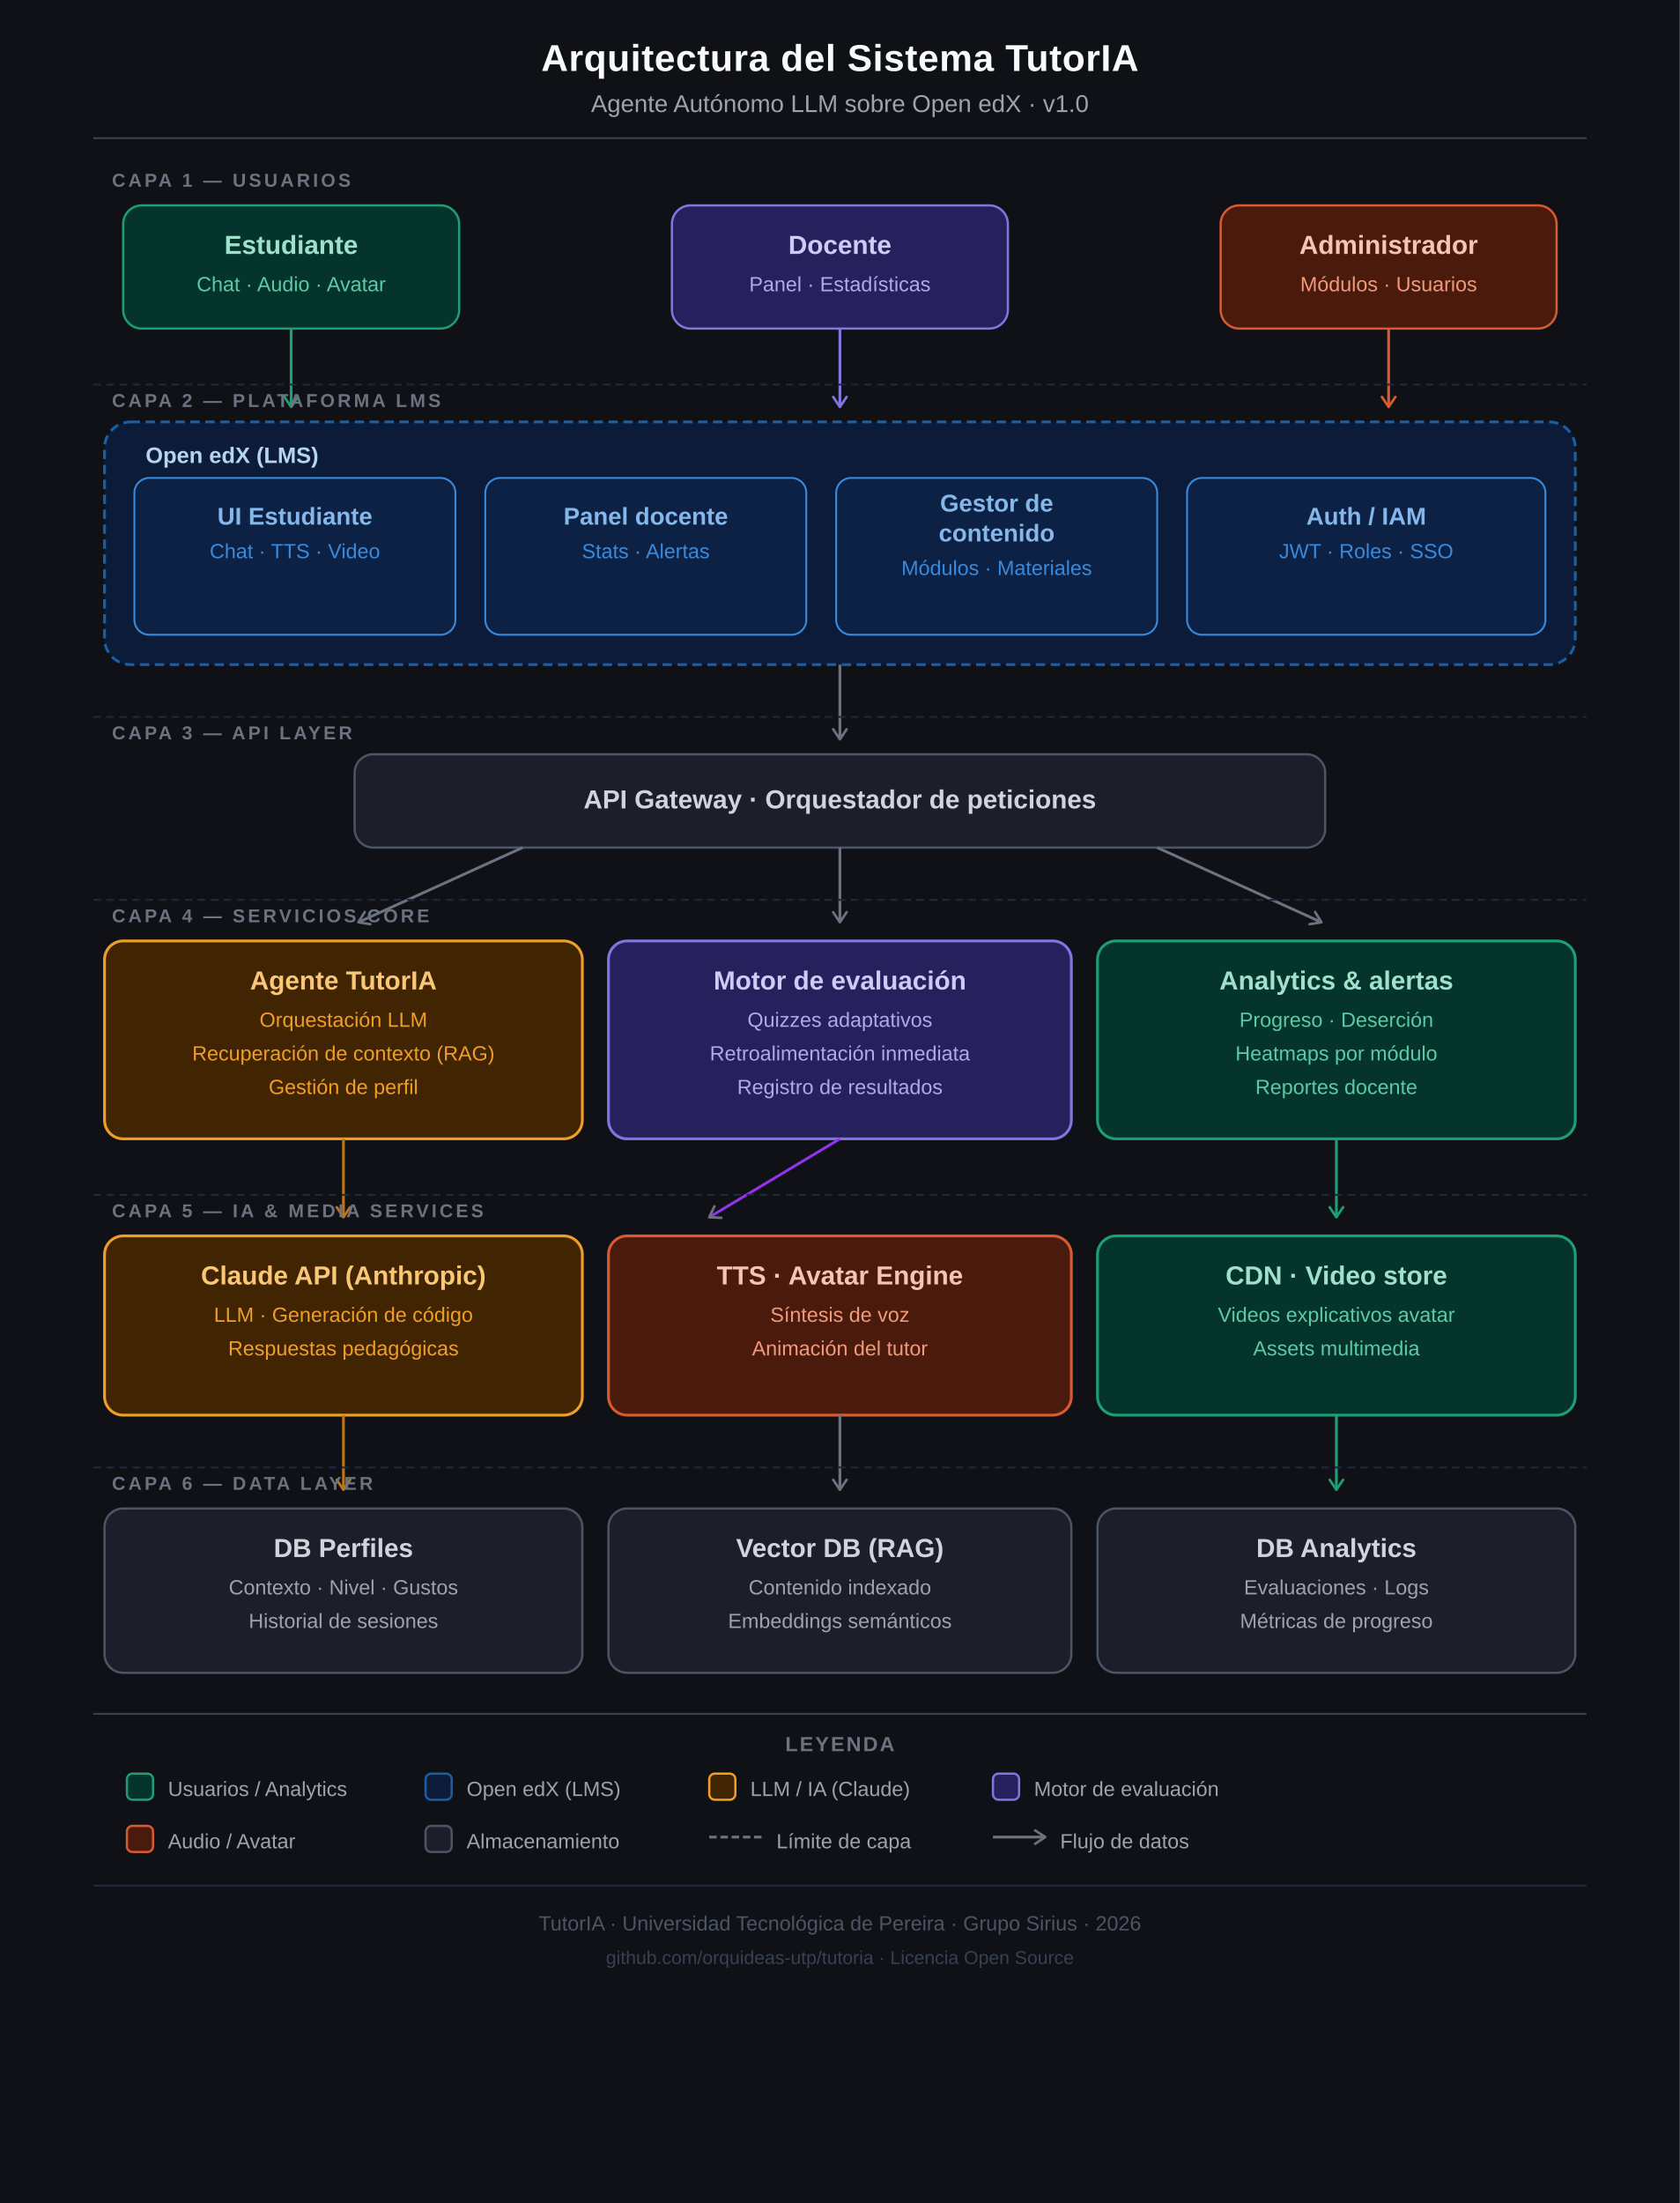
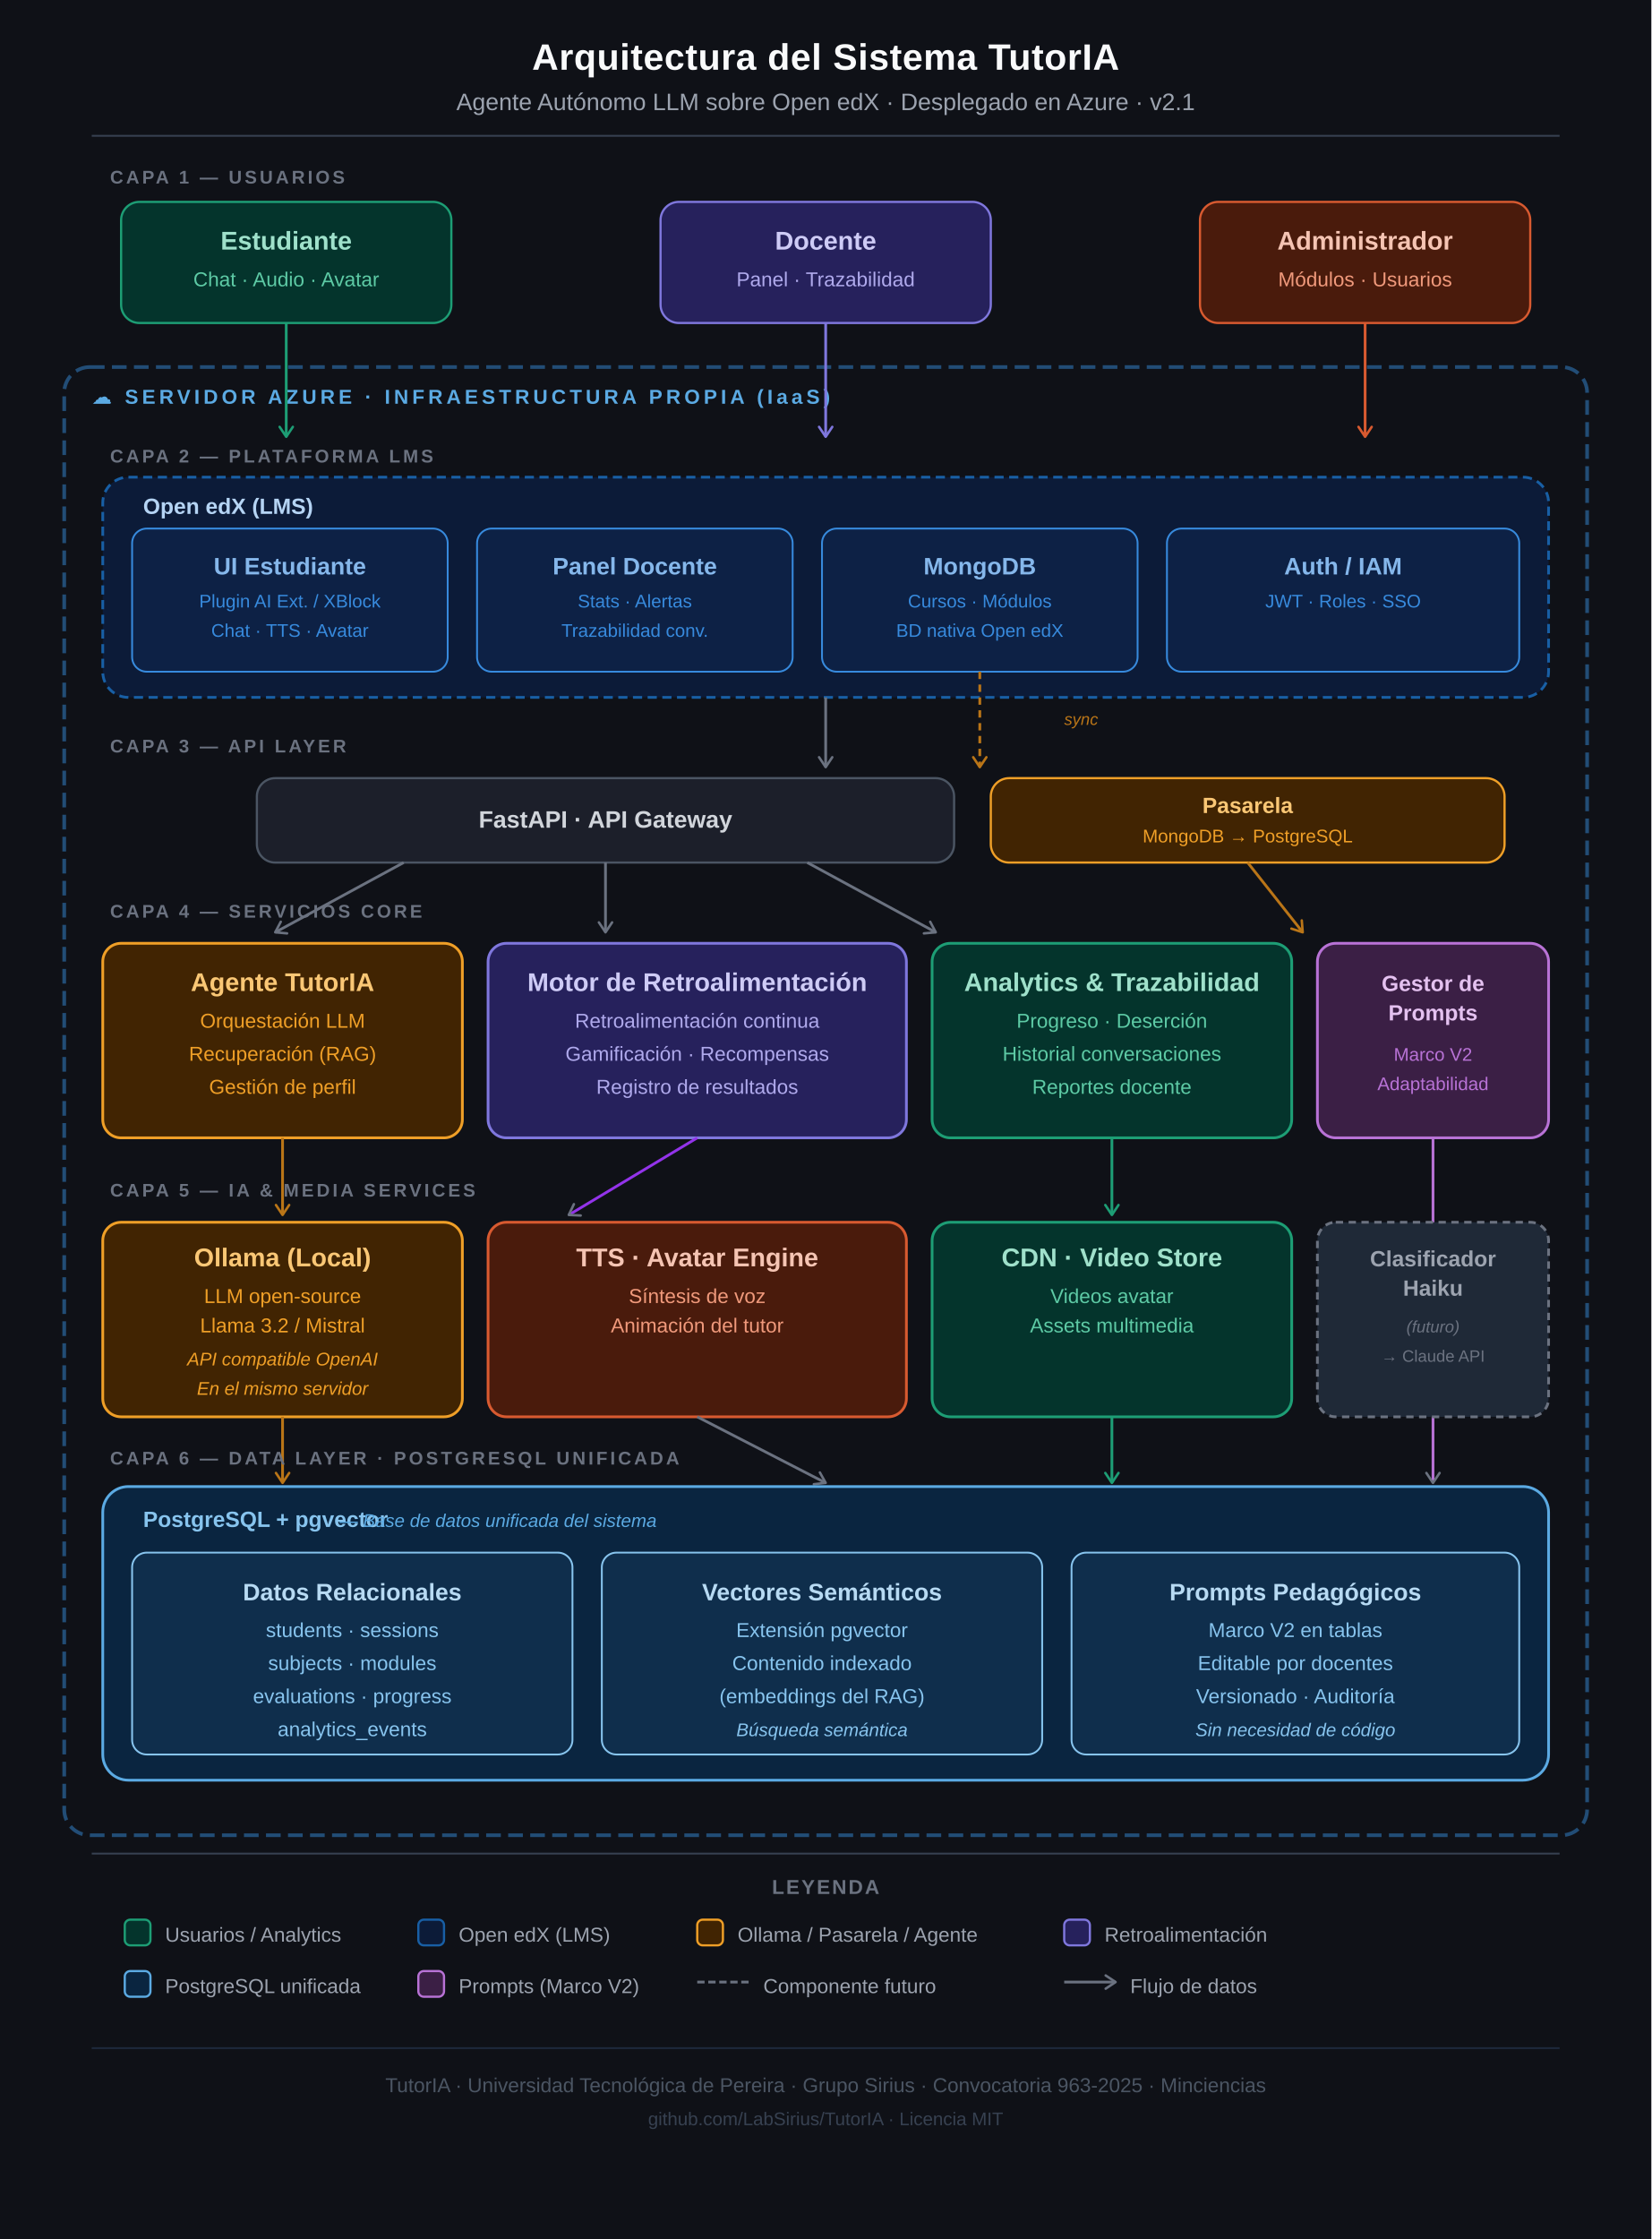
- <svg xmlns="http://www.w3.org/2000/svg" width="900" height="1180" viewBox="0 0 900 1180" font-family="'Segoe UI', Arial, sans-serif">
-   <rect width="900" height="1180" fill="#0F1117" rx="0" />
+ <svg xmlns="http://www.w3.org/2000/svg" width="900" height="1220" viewBox="0 0 900 1220" font-family="'Segoe UI', Arial, sans-serif">
+   <rect width="900" height="1220" fill="#0F1117" rx="0" />
  <defs>
    <marker id="arr" viewBox="0 0 10 10" refX="8" refY="5" markerWidth="6" markerHeight="6" orient="auto-start-reverse">
      <path d="M2 1L8 5L2 9" fill="none" stroke="#6B7280" stroke-width="1.5" stroke-linecap="round" stroke-linejoin="round" />
    </marker>
    <marker id="arr-teal" viewBox="0 0 10 10" refX="8" refY="5" markerWidth="6" markerHeight="6" orient="auto-start-reverse">
      <path d="M2 1L8 5L2 9" fill="none" stroke="#1D9E75" stroke-width="1.5" stroke-linecap="round" stroke-linejoin="round" />
    </marker>
    <marker id="arr-purple" viewBox="0 0 10 10" refX="8" refY="5" markerWidth="6" markerHeight="6" orient="auto-start-reverse">
      <path d="M2 1L8 5L2 9" fill="none" stroke="#7F77DD" stroke-width="1.5" stroke-linecap="round" stroke-linejoin="round" />
    </marker>
    <marker id="arr-coral" viewBox="0 0 10 10" refX="8" refY="5" markerWidth="6" markerHeight="6" orient="auto-start-reverse">
      <path d="M2 1L8 5L2 9" fill="none" stroke="#D85A30" stroke-width="1.5" stroke-linecap="round" stroke-linejoin="round" />
    </marker>
    <marker id="arr-amber" viewBox="0 0 10 10" refX="8" refY="5" markerWidth="6" markerHeight="6" orient="auto-start-reverse">
      <path d="M2 1L8 5L2 9" fill="none" stroke="#BA7517" stroke-width="1.5" stroke-linecap="round" stroke-linejoin="round" />
    </marker>
  </defs>
  <text x="450" y="38" text-anchor="middle" font-size="20" font-weight="700" fill="#F9FAFB" letter-spacing="0.3">
    Arquitectura del Sistema TutorIA
  </text>
  <text x="450" y="60" text-anchor="middle" font-size="13" fill="#9CA3AF">
-     Agente Autónomo LLM sobre Open edX · v1.0
+     Agente Autónomo LLM sobre Open edX · Desplegado en Azure · v2.1
  </text>
  <line x1="50" y1="74" x2="850" y2="74" stroke="#374151" stroke-width="1" />
+   <rect x="35" y="200" width="830" height="800" rx="14" fill="none" stroke="#2E75B6" stroke-width="2" stroke-dasharray="8 4" opacity="0.6" />
+   <text x="50" y="220" font-size="11" font-weight="700" fill="#5BAAE3" letter-spacing="2">☁ SERVIDOR AZURE  ·  INFRAESTRUCTURA PROPIA (IaaS)</text>
  <text x="60" y="100" font-size="10" font-weight="600" fill="#6B7280" letter-spacing="1.5">CAPA 1 — USUARIOS</text>
  <rect x="66" y="110" width="180" height="66" rx="10" fill="#04342C" stroke="#1D9E75" stroke-width="1.2" />
  <text x="156" y="136" text-anchor="middle" font-size="14" font-weight="600" fill="#9FE1CB">Estudiante</text>
  <text x="156" y="156" text-anchor="middle" font-size="11" fill="#5DCAA5">Chat · Audio · Avatar</text>
  <rect x="360" y="110" width="180" height="66" rx="10" fill="#26215C" stroke="#7F77DD" stroke-width="1.2" />
  <text x="450" y="136" text-anchor="middle" font-size="14" font-weight="600" fill="#CECBF6">Docente</text>
-   <text x="450" y="156" text-anchor="middle" font-size="11" fill="#AFA9EC">Panel · Estadísticas</text>
+   <text x="450" y="156" text-anchor="middle" font-size="11" fill="#AFA9EC">Panel · Trazabilidad</text>
  <rect x="654" y="110" width="180" height="66" rx="10" fill="#4A1B0C" stroke="#D85A30" stroke-width="1.2" />
  <text x="744" y="136" text-anchor="middle" font-size="14" font-weight="600" fill="#F5C4B3">Administrador</text>
  <text x="744" y="156" text-anchor="middle" font-size="11" fill="#F0997B">Módulos · Usuarios</text>
-   <line x1="156" y1="176" x2="156" y2="218" stroke="#1D9E75" stroke-width="1.5" marker-end="url(#arr-teal)" />
-   <line x1="450" y1="176" x2="450" y2="218" stroke="#7F77DD" stroke-width="1.5" marker-end="url(#arr-purple)" />
-   <line x1="744" y1="176" x2="744" y2="218" stroke="#D85A30" stroke-width="1.5" marker-end="url(#arr-coral)" />
-   <line x1="50" y1="206" x2="850" y2="206" stroke="#1E293B" stroke-width="1" stroke-dasharray="4 3" />
-   <text x="60" y="218" font-size="10" font-weight="600" fill="#6B7280" letter-spacing="1.5">CAPA 2 — PLATAFORMA LMS</text>
-   <rect x="56" y="226" width="788" height="130" rx="14" fill="#0C1B38" stroke="#185FA5" stroke-width="1.5" stroke-dasharray="5 3" />
-   <text x="78" y="248" font-size="12" font-weight="700" fill="#B5D4F4">Open edX (LMS)</text>
-   <rect x="72" y="256" width="172" height="84" rx="8" fill="#0D2145" stroke="#378ADD" stroke-width="1" />
-   <text x="158" y="281" text-anchor="middle" font-size="13" font-weight="600" fill="#85B7EB">UI Estudiante</text>
-   <text x="158" y="299" text-anchor="middle" font-size="11" fill="#378ADD">Chat · TTS · Video</text>
-   <rect x="260" y="256" width="172" height="84" rx="8" fill="#0D2145" stroke="#378ADD" stroke-width="1" />
-   <text x="346" y="281" text-anchor="middle" font-size="13" font-weight="600" fill="#85B7EB">Panel docente</text>
-   <text x="346" y="299" text-anchor="middle" font-size="11" fill="#378ADD">Stats · Alertas</text>
-   <rect x="448" y="256" width="172" height="84" rx="8" fill="#0D2145" stroke="#378ADD" stroke-width="1" />
-   <text x="534" y="274" text-anchor="middle" font-size="13" font-weight="600" fill="#85B7EB">Gestor de</text>
-   <text x="534" y="290" text-anchor="middle" font-size="13" font-weight="600" fill="#85B7EB">contenido</text>
-   <text x="534" y="308" text-anchor="middle" font-size="11" fill="#378ADD">Módulos · Materiales</text>
-   <rect x="636" y="256" width="192" height="84" rx="8" fill="#0D2145" stroke="#378ADD" stroke-width="1" />
-   <text x="732" y="281" text-anchor="middle" font-size="13" font-weight="600" fill="#85B7EB">Auth / IAM</text>
-   <text x="732" y="299" text-anchor="middle" font-size="11" fill="#378ADD">JWT · Roles · SSO</text>
-   <line x1="450" y1="356" x2="450" y2="396" stroke="#6B7280" stroke-width="1.5" marker-end="url(#arr)" />
-   <line x1="50" y1="384" x2="850" y2="384" stroke="#1E293B" stroke-width="1" stroke-dasharray="4 3" />
-   <text x="60" y="396" font-size="10" font-weight="600" fill="#6B7280" letter-spacing="1.5">CAPA 3 — API LAYER</text>
-   <rect x="190" y="404" width="520" height="50" rx="10" fill="#1C1F2A" stroke="#4B5563" stroke-width="1.2" />
-   <text x="450" y="433" text-anchor="middle" font-size="14" font-weight="600" fill="#D1D5DB">
-     API Gateway · Orquestador de peticiones
+   <line x1="156" y1="176" x2="156" y2="238" stroke="#1D9E75" stroke-width="1.5" marker-end="url(#arr-teal)" />
+   <line x1="450" y1="176" x2="450" y2="238" stroke="#7F77DD" stroke-width="1.5" marker-end="url(#arr-purple)" />
+   <line x1="744" y1="176" x2="744" y2="238" stroke="#D85A30" stroke-width="1.5" marker-end="url(#arr-coral)" />
+   <text x="60" y="252" font-size="10" font-weight="600" fill="#6B7280" letter-spacing="1.5">CAPA 2 — PLATAFORMA LMS</text>
+   <rect x="56" y="260" width="788" height="120" rx="14" fill="#0C1B38" stroke="#185FA5" stroke-width="1.5" stroke-dasharray="5 3" />
+   <text x="78" y="280" font-size="12" font-weight="700" fill="#B5D4F4">Open edX (LMS)</text>
+   <rect x="72" y="288" width="172" height="78" rx="8" fill="#0D2145" stroke="#378ADD" stroke-width="1" />
+   <text x="158" y="313" text-anchor="middle" font-size="13" font-weight="600" fill="#85B7EB">UI Estudiante</text>
+   <text x="158" y="331" text-anchor="middle" font-size="10" fill="#378ADD">Plugin AI Ext. / XBlock</text>
+   <text x="158" y="347" text-anchor="middle" font-size="10" fill="#378ADD">Chat · TTS · Avatar</text>
+   <rect x="260" y="288" width="172" height="78" rx="8" fill="#0D2145" stroke="#378ADD" stroke-width="1" />
+   <text x="346" y="313" text-anchor="middle" font-size="13" font-weight="600" fill="#85B7EB">Panel Docente</text>
+   <text x="346" y="331" text-anchor="middle" font-size="10" fill="#378ADD">Stats · Alertas</text>
+   <text x="346" y="347" text-anchor="middle" font-size="10" fill="#378ADD">Trazabilidad conv.</text>
+   <rect x="448" y="288" width="172" height="78" rx="8" fill="#0D2145" stroke="#378ADD" stroke-width="1" />
+   <text x="534" y="313" text-anchor="middle" font-size="13" font-weight="600" fill="#85B7EB">MongoDB</text>
+   <text x="534" y="331" text-anchor="middle" font-size="10" fill="#378ADD">Cursos · Módulos</text>
+   <text x="534" y="347" text-anchor="middle" font-size="10" fill="#378ADD">BD nativa Open edX</text>
+   <rect x="636" y="288" width="192" height="78" rx="8" fill="#0D2145" stroke="#378ADD" stroke-width="1" />
+   <text x="732" y="313" text-anchor="middle" font-size="13" font-weight="600" fill="#85B7EB">Auth / IAM</text>
+   <text x="732" y="331" text-anchor="middle" font-size="10" fill="#378ADD">JWT · Roles · SSO</text>
+   <line x1="450" y1="380" x2="450" y2="418" stroke="#6B7280" stroke-width="1.5" marker-end="url(#arr)" />
+   <line x1="534" y1="366" x2="534" y2="418" stroke="#BA7517" stroke-width="1.5" stroke-dasharray="4 3" marker-end="url(#arr-amber)" />
+   <text x="580" y="395" font-size="9" font-style="italic" fill="#BA7517">sync</text>
+   <text x="60" y="410" font-size="10" font-weight="600" fill="#6B7280" letter-spacing="1.5">CAPA 3 — API LAYER</text>
+   <rect x="140" y="424" width="380" height="46" rx="10" fill="#1C1F2A" stroke="#4B5563" stroke-width="1.2" />
+   <text x="330" y="451" text-anchor="middle" font-size="13" font-weight="600" fill="#D1D5DB">FastAPI · API Gateway</text>
+   <rect x="540" y="424" width="280" height="46" rx="10" fill="#412402" stroke="#EF9F27" stroke-width="1.2" />
+   <text x="680" y="443" text-anchor="middle" font-size="12" font-weight="600" fill="#FAC775">Pasarela</text>
+   <text x="680" y="459" text-anchor="middle" font-size="10" fill="#EF9F27">MongoDB → PostgreSQL</text>
+   <line x1="220" y1="470" x2="150" y2="508" stroke="#6B7280" stroke-width="1.5" marker-end="url(#arr)" />
+   <line x1="330" y1="470" x2="330" y2="508" stroke="#6B7280" stroke-width="1.5" marker-end="url(#arr)" />
+   <line x1="440" y1="470" x2="510" y2="508" stroke="#6B7280" stroke-width="1.5" marker-end="url(#arr)" />
+   <line x1="680" y1="470" x2="710" y2="508" stroke="#BA7517" stroke-width="1.5" marker-end="url(#arr-amber)" />
+   <text x="60" y="500" font-size="10" font-weight="600" fill="#6B7280" letter-spacing="1.5">CAPA 4 — SERVICIOS CORE</text>
+   <rect x="56" y="514" width="196" height="106" rx="10" fill="#412402" stroke="#EF9F27" stroke-width="1.5" />
+   <text x="154" y="540" text-anchor="middle" font-size="14" font-weight="700" fill="#FAC775">Agente TutorIA</text>
+   <text x="154" y="560" text-anchor="middle" font-size="11" fill="#EF9F27">Orquestación LLM</text>
+   <text x="154" y="578" text-anchor="middle" font-size="11" fill="#EF9F27">Recuperación (RAG)</text>
+   <text x="154" y="596" text-anchor="middle" font-size="11" fill="#EF9F27">Gestión de perfil</text>
+   <rect x="266" y="514" width="228" height="106" rx="10" fill="#26215C" stroke="#7F77DD" stroke-width="1.5" />
+   <text x="380" y="540" text-anchor="middle" font-size="14" font-weight="700" fill="#CECBF6">Motor de Retroalimentación</text>
+   <text x="380" y="560" text-anchor="middle" font-size="11" fill="#AFA9EC">Retroalimentación continua</text>
+   <text x="380" y="578" text-anchor="middle" font-size="11" fill="#AFA9EC">Gamificación · Recompensas</text>
+   <text x="380" y="596" text-anchor="middle" font-size="11" fill="#AFA9EC">Registro de resultados</text>
+   <rect x="508" y="514" width="196" height="106" rx="10" fill="#04342C" stroke="#1D9E75" stroke-width="1.5" />
+   <text x="606" y="540" text-anchor="middle" font-size="14" font-weight="700" fill="#9FE1CB">Analytics &amp; Trazabilidad</text>
+   <text x="606" y="560" text-anchor="middle" font-size="11" fill="#5DCAA5">Progreso · Deserción</text>
+   <text x="606" y="578" text-anchor="middle" font-size="11" fill="#5DCAA5">Historial conversaciones</text>
+   <text x="606" y="596" text-anchor="middle" font-size="11" fill="#5DCAA5">Reportes docente</text>
+   <rect x="718" y="514" width="126" height="106" rx="10" fill="#3B1F45" stroke="#B872D6" stroke-width="1.5" />
+   <text x="781" y="540" text-anchor="middle" font-size="12" font-weight="700" fill="#E4C1F0">Gestor de</text>
+   <text x="781" y="556" text-anchor="middle" font-size="12" font-weight="700" fill="#E4C1F0">Prompts</text>
+   <text x="781" y="578" text-anchor="middle" font-size="10" fill="#B872D6">Marco V2</text>
+   <text x="781" y="594" text-anchor="middle" font-size="10" fill="#B872D6">Adaptabilidad</text>
+   <line x1="154" y1="620" x2="154" y2="662" stroke="#BA7517" stroke-width="1.5" marker-end="url(#arr-amber)" />
+   <line x1="380" y1="620" x2="310" y2="662" stroke="#9333EA" stroke-width="1.5" marker-end="url(#arr)" />
+   <line x1="606" y1="620" x2="606" y2="662" stroke="#1D9E75" stroke-width="1.5" marker-end="url(#arr-teal)" />
+   <line x1="781" y1="620" x2="781" y2="808" stroke="#B872D6" stroke-width="1.5" marker-end="url(#arr)" />
+   <text x="60" y="652" font-size="10" font-weight="600" fill="#6B7280" letter-spacing="1.5">CAPA 5 — IA &amp; MEDIA SERVICES</text>
+   <rect x="56" y="666" width="196" height="106" rx="10" fill="#412402" stroke="#EF9F27" stroke-width="1.5" />
+   <text x="154" y="690" text-anchor="middle" font-size="14" font-weight="700" fill="#FAC775">Ollama (Local)</text>
+   <text x="154" y="710" text-anchor="middle" font-size="11" fill="#EF9F27">LLM open-source</text>
+   <text x="154" y="726" text-anchor="middle" font-size="11" fill="#EF9F27">Llama 3.2 / Mistral</text>
+   <text x="154" y="744" text-anchor="middle" font-size="10" fill="#EF9F27" font-style="italic">API compatible OpenAI</text>
+   <text x="154" y="760" text-anchor="middle" font-size="10" fill="#EF9F27" font-style="italic">En el mismo servidor</text>
+   <rect x="266" y="666" width="228" height="106" rx="10" fill="#4A1B0C" stroke="#D85A30" stroke-width="1.5" />
+   <text x="380" y="690" text-anchor="middle" font-size="14" font-weight="700" fill="#F5C4B3">TTS · Avatar Engine</text>
+   <text x="380" y="710" text-anchor="middle" font-size="11" fill="#F0997B">Síntesis de voz</text>
+   <text x="380" y="726" text-anchor="middle" font-size="11" fill="#F0997B">Animación del tutor</text>
+   <rect x="508" y="666" width="196" height="106" rx="10" fill="#04342C" stroke="#1D9E75" stroke-width="1.5" />
+   <text x="606" y="690" text-anchor="middle" font-size="14" font-weight="700" fill="#9FE1CB">CDN · Video Store</text>
+   <text x="606" y="710" text-anchor="middle" font-size="11" fill="#5DCAA5">Videos avatar</text>
+   <text x="606" y="726" text-anchor="middle" font-size="11" fill="#5DCAA5">Assets multimedia</text>
+   <rect x="718" y="666" width="126" height="106" rx="10" fill="#1F2937" stroke="#6B7280" stroke-width="1.5" stroke-dasharray="4 3" />
+   <text x="781" y="690" text-anchor="middle" font-size="12" font-weight="700" fill="#9CA3AF">Clasificador</text>
+   <text x="781" y="706" text-anchor="middle" font-size="12" font-weight="700" fill="#9CA3AF">Haiku</text>
+   <text x="781" y="726" text-anchor="middle" font-size="9" fill="#6B7280" font-style="italic">(futuro)</text>
+   <text x="781" y="742" text-anchor="middle" font-size="9" fill="#6B7280">→ Claude API</text>
+   <line x1="154" y1="772" x2="154" y2="808" stroke="#BA7517" stroke-width="1.5" marker-end="url(#arr-amber)" />
+   <line x1="380" y1="772" x2="450" y2="808" stroke="#6B7280" stroke-width="1.5" marker-end="url(#arr)" />
+   <line x1="606" y1="772" x2="606" y2="808" stroke="#1D9E75" stroke-width="1.5" marker-end="url(#arr-teal)" />
+   <text x="60" y="798" font-size="10" font-weight="600" fill="#6B7280" letter-spacing="1.5">CAPA 6 — DATA LAYER · POSTGRESQL UNIFICADA</text>
+   <rect x="56" y="810" width="788" height="160" rx="14" fill="#0A2540" stroke="#5BAAE3" stroke-width="1.5" />
+   <text x="78" y="832" font-size="12" font-weight="700" fill="#87C4EE">PostgreSQL + pgvector</text>
+   <text x="185" y="832" font-size="10" fill="#5BAAE3" font-style="italic">— Base de datos unificada del sistema</text>
+   <rect x="72" y="846" width="240" height="110" rx="8" fill="#0F2E4C" stroke="#87C4EE" stroke-width="1" />
+   <text x="192" y="872" text-anchor="middle" font-size="13" font-weight="600" fill="#B7DAF3">Datos Relacionales</text>
+   <text x="192" y="892" text-anchor="middle" font-size="11" fill="#87C4EE">students · sessions</text>
+   <text x="192" y="910" text-anchor="middle" font-size="11" fill="#87C4EE">subjects · modules</text>
+   <text x="192" y="928" text-anchor="middle" font-size="11" fill="#87C4EE">evaluations · progress</text>
+   <text x="192" y="946" text-anchor="middle" font-size="11" fill="#87C4EE">analytics_events</text>
+   <rect x="328" y="846" width="240" height="110" rx="8" fill="#0F2E4C" stroke="#87C4EE" stroke-width="1" />
+   <text x="448" y="872" text-anchor="middle" font-size="13" font-weight="600" fill="#B7DAF3">Vectores Semánticos</text>
+   <text x="448" y="892" text-anchor="middle" font-size="11" fill="#87C4EE">Extensión pgvector</text>
+   <text x="448" y="910" text-anchor="middle" font-size="11" fill="#87C4EE">Contenido indexado</text>
+   <text x="448" y="928" text-anchor="middle" font-size="11" fill="#87C4EE">(embeddings del RAG)</text>
+   <text x="448" y="946" text-anchor="middle" font-size="10" fill="#87C4EE" font-style="italic">Búsqueda semántica</text>
+   <rect x="584" y="846" width="244" height="110" rx="8" fill="#0F2E4C" stroke="#87C4EE" stroke-width="1" />
+   <text x="706" y="872" text-anchor="middle" font-size="13" font-weight="600" fill="#B7DAF3">Prompts Pedagógicos</text>
+   <text x="706" y="892" text-anchor="middle" font-size="11" fill="#87C4EE">Marco V2 en tablas</text>
+   <text x="706" y="910" text-anchor="middle" font-size="11" fill="#87C4EE">Editable por docentes</text>
+   <text x="706" y="928" text-anchor="middle" font-size="11" fill="#87C4EE">Versionado · Auditoría</text>
+   <text x="706" y="946" text-anchor="middle" font-size="10" fill="#87C4EE" font-style="italic">Sin necesidad de código</text>
+   <line x1="50" y1="1010" x2="850" y2="1010" stroke="#374151" stroke-width="1" />
+   <text x="450" y="1032" text-anchor="middle" font-size="11" font-weight="600" fill="#6B7280" letter-spacing="1">LEYENDA</text>
+   <rect x="68" y="1046" width="14" height="14" rx="3" fill="#04342C" stroke="#1D9E75" stroke-width="1.2" />
+   <text x="90" y="1058" font-size="11" fill="#9CA3AF">Usuarios / Analytics</text>
+   <rect x="228" y="1046" width="14" height="14" rx="3" fill="#0C1B38" stroke="#185FA5" stroke-width="1.2" />
+   <text x="250" y="1058" font-size="11" fill="#9CA3AF">Open edX (LMS)</text>
+   <rect x="380" y="1046" width="14" height="14" rx="3" fill="#412402" stroke="#EF9F27" stroke-width="1.2" />
+   <text x="402" y="1058" font-size="11" fill="#9CA3AF">Ollama / Pasarela / Agente</text>
+   <rect x="580" y="1046" width="14" height="14" rx="3" fill="#26215C" stroke="#7F77DD" stroke-width="1.2" />
+   <text x="602" y="1058" font-size="11" fill="#9CA3AF">Retroalimentación</text>
+   <rect x="68" y="1074" width="14" height="14" rx="3" fill="#0A2540" stroke="#5BAAE3" stroke-width="1.2" />
+   <text x="90" y="1086" font-size="11" fill="#9CA3AF">PostgreSQL unificada</text>
+   <rect x="228" y="1074" width="14" height="14" rx="3" fill="#3B1F45" stroke="#B872D6" stroke-width="1.2" />
+   <text x="250" y="1086" font-size="11" fill="#9CA3AF">Prompts (Marco V2)</text>
+   <line x1="380" y1="1080" x2="408" y2="1080" stroke="#6B7280" stroke-width="1.5" stroke-dasharray="4 2" />
+   <text x="416" y="1086" font-size="11" fill="#9CA3AF">Componente futuro</text>
+   <line x1="580" y1="1080" x2="608" y2="1080" stroke="#6B7280" stroke-width="1.5" marker-end="url(#arr)" />
+   <text x="616" y="1086" font-size="11" fill="#9CA3AF">Flujo de datos</text>
+   <line x1="50" y1="1116" x2="850" y2="1116" stroke="#1E293B" stroke-width="1" />
+   <text x="450" y="1140" text-anchor="middle" font-size="11" fill="#4B5563">
+     TutorIA · Universidad Tecnológica de Pereira · Grupo Sirius · Convocatoria 963-2025 · Minciencias
  </text>
-   <line x1="280" y1="454" x2="192" y2="494" stroke="#6B7280" stroke-width="1.5" marker-end="url(#arr)" />
-   <line x1="450" y1="454" x2="450" y2="494" stroke="#6B7280" stroke-width="1.5" marker-end="url(#arr)" />
-   <line x1="620" y1="454" x2="708" y2="494" stroke="#6B7280" stroke-width="1.5" marker-end="url(#arr)" />
-   <line x1="50" y1="482" x2="850" y2="482" stroke="#1E293B" stroke-width="1" stroke-dasharray="4 3" />
-   <text x="60" y="494" font-size="10" font-weight="600" fill="#6B7280" letter-spacing="1.5">CAPA 4 — SERVICIOS CORE</text>
-   <rect x="56" y="504" width="256" height="106" rx="10" fill="#412402" stroke="#EF9F27" stroke-width="1.5" />
-   <text x="184" y="530" text-anchor="middle" font-size="14" font-weight="700" fill="#FAC775">Agente TutorIA</text>
-   <text x="184" y="550" text-anchor="middle" font-size="11" fill="#EF9F27">Orquestación LLM</text>
-   <text x="184" y="568" text-anchor="middle" font-size="11" fill="#EF9F27">Recuperación de contexto (RAG)</text>
-   <text x="184" y="586" text-anchor="middle" font-size="11" fill="#EF9F27">Gestión de perfil</text>
-   <rect x="326" y="504" width="248" height="106" rx="10" fill="#26215C" stroke="#7F77DD" stroke-width="1.5" />
-   <text x="450" y="530" text-anchor="middle" font-size="14" font-weight="700" fill="#CECBF6">Motor de evaluación</text>
-   <text x="450" y="550" text-anchor="middle" font-size="11" fill="#AFA9EC">Quizzes adaptativos</text>
-   <text x="450" y="568" text-anchor="middle" font-size="11" fill="#AFA9EC">Retroalimentación inmediata</text>
-   <text x="450" y="586" text-anchor="middle" font-size="11" fill="#AFA9EC">Registro de resultados</text>
-   <rect x="588" y="504" width="256" height="106" rx="10" fill="#04342C" stroke="#1D9E75" stroke-width="1.5" />
-   <text x="716" y="530" text-anchor="middle" font-size="14" font-weight="700" fill="#9FE1CB">Analytics &amp; alertas</text>
-   <text x="716" y="550" text-anchor="middle" font-size="11" fill="#5DCAA5">Progreso · Deserción</text>
-   <text x="716" y="568" text-anchor="middle" font-size="11" fill="#5DCAA5">Heatmaps por módulo</text>
-   <text x="716" y="586" text-anchor="middle" font-size="11" fill="#5DCAA5">Reportes docente</text>
-   <line x1="184" y1="610" x2="184" y2="652" stroke="#BA7517" stroke-width="1.5" marker-end="url(#arr-amber)" />
-   <line x1="450" y1="610" x2="380" y2="652" stroke="#9333EA" stroke-width="1.5" marker-end="url(#arr)" />
-   <line x1="716" y1="610" x2="716" y2="652" stroke="#1D9E75" stroke-width="1.5" marker-end="url(#arr-teal)" />
-   <line x1="50" y1="640" x2="850" y2="640" stroke="#1E293B" stroke-width="1" stroke-dasharray="4 3" />
-   <text x="60" y="652" font-size="10" font-weight="600" fill="#6B7280" letter-spacing="1.5">CAPA 5 — IA &amp; MEDIA SERVICES</text>
-   <rect x="56" y="662" width="256" height="96" rx="10" fill="#412402" stroke="#EF9F27" stroke-width="1.5" />
-   <text x="184" y="688" text-anchor="middle" font-size="14" font-weight="700" fill="#FAC775">Claude API (Anthropic)</text>
-   <text x="184" y="708" text-anchor="middle" font-size="11" fill="#EF9F27">LLM · Generación de código</text>
-   <text x="184" y="726" text-anchor="middle" font-size="11" fill="#EF9F27">Respuestas pedagógicas</text>
-   <rect x="326" y="662" width="248" height="96" rx="10" fill="#4A1B0C" stroke="#D85A30" stroke-width="1.5" />
-   <text x="450" y="688" text-anchor="middle" font-size="14" font-weight="700" fill="#F5C4B3">TTS · Avatar Engine</text>
-   <text x="450" y="708" text-anchor="middle" font-size="11" fill="#F0997B">Síntesis de voz</text>
-   <text x="450" y="726" text-anchor="middle" font-size="11" fill="#F0997B">Animación del tutor</text>
-   <rect x="588" y="662" width="256" height="96" rx="10" fill="#04342C" stroke="#1D9E75" stroke-width="1.5" />
-   <text x="716" y="688" text-anchor="middle" font-size="14" font-weight="700" fill="#9FE1CB">CDN · Video store</text>
-   <text x="716" y="708" text-anchor="middle" font-size="11" fill="#5DCAA5">Videos explicativos avatar</text>
-   <text x="716" y="726" text-anchor="middle" font-size="11" fill="#5DCAA5">Assets multimedia</text>
-   <line x1="184" y1="758" x2="184" y2="798" stroke="#BA7517" stroke-width="1.5" marker-end="url(#arr-amber)" />
-   <line x1="450" y1="758" x2="450" y2="798" stroke="#6B7280" stroke-width="1.5" marker-end="url(#arr)" />
-   <line x1="716" y1="758" x2="716" y2="798" stroke="#1D9E75" stroke-width="1.5" marker-end="url(#arr-teal)" />
-   <line x1="50" y1="786" x2="850" y2="786" stroke="#1E293B" stroke-width="1" stroke-dasharray="4 3" />
-   <text x="60" y="798" font-size="10" font-weight="600" fill="#6B7280" letter-spacing="1.5">CAPA 6 — DATA LAYER</text>
-   <rect x="56" y="808" width="256" height="88" rx="10" fill="#1C1F2A" stroke="#4B5563" stroke-width="1.2" />
-   <text x="184" y="834" text-anchor="middle" font-size="14" font-weight="600" fill="#D1D5DB">DB Perfiles</text>
-   <text x="184" y="854" text-anchor="middle" font-size="11" fill="#9CA3AF">Contexto · Nivel · Gustos</text>
-   <text x="184" y="872" text-anchor="middle" font-size="11" fill="#9CA3AF">Historial de sesiones</text>
-   <rect x="326" y="808" width="248" height="88" rx="10" fill="#1C1F2A" stroke="#4B5563" stroke-width="1.2" />
-   <text x="450" y="834" text-anchor="middle" font-size="14" font-weight="600" fill="#D1D5DB">Vector DB (RAG)</text>
-   <text x="450" y="854" text-anchor="middle" font-size="11" fill="#9CA3AF">Contenido indexado</text>
-   <text x="450" y="872" text-anchor="middle" font-size="11" fill="#9CA3AF">Embeddings semánticos</text>
-   <rect x="588" y="808" width="256" height="88" rx="10" fill="#1C1F2A" stroke="#4B5563" stroke-width="1.2" />
-   <text x="716" y="834" text-anchor="middle" font-size="14" font-weight="600" fill="#D1D5DB">DB Analytics</text>
-   <text x="716" y="854" text-anchor="middle" font-size="11" fill="#9CA3AF">Evaluaciones · Logs</text>
-   <text x="716" y="872" text-anchor="middle" font-size="11" fill="#9CA3AF">Métricas de progreso</text>
-   <line x1="50" y1="918" x2="850" y2="918" stroke="#374151" stroke-width="1" />
-   <text x="450" y="938" text-anchor="middle" font-size="11" font-weight="600" fill="#6B7280" letter-spacing="1">LEYENDA</text>
-   <rect x="68" y="950" width="14" height="14" rx="3" fill="#04342C" stroke="#1D9E75" stroke-width="1.2" />
-   <text x="90" y="962" font-size="11" fill="#9CA3AF">Usuarios / Analytics</text>
-   <rect x="228" y="950" width="14" height="14" rx="3" fill="#0C1B38" stroke="#185FA5" stroke-width="1.2" />
-   <text x="250" y="962" font-size="11" fill="#9CA3AF">Open edX (LMS)</text>
-   <rect x="380" y="950" width="14" height="14" rx="3" fill="#412402" stroke="#EF9F27" stroke-width="1.2" />
-   <text x="402" y="962" font-size="11" fill="#9CA3AF">LLM / IA (Claude)</text>
-   <rect x="532" y="950" width="14" height="14" rx="3" fill="#26215C" stroke="#7F77DD" stroke-width="1.2" />
-   <text x="554" y="962" font-size="11" fill="#9CA3AF">Motor de evaluación</text>
-   <rect x="68" y="978" width="14" height="14" rx="3" fill="#4A1B0C" stroke="#D85A30" stroke-width="1.2" />
-   <text x="90" y="990" font-size="11" fill="#9CA3AF">Audio / Avatar</text>
-   <rect x="228" y="978" width="14" height="14" rx="3" fill="#1C1F2A" stroke="#4B5563" stroke-width="1.2" />
-   <text x="250" y="990" font-size="11" fill="#9CA3AF">Almacenamiento</text>
-   <line x1="380" y1="984" x2="408" y2="984" stroke="#6B7280" stroke-width="1.5" stroke-dasharray="4 2" />
-   <text x="416" y="990" font-size="11" fill="#9CA3AF">Límite de capa</text>
-   <line x1="532" y1="984" x2="560" y2="984" stroke="#6B7280" stroke-width="1.5" marker-end="url(#arr)" />
-   <text x="568" y="990" font-size="11" fill="#9CA3AF">Flujo de datos</text>
-   <line x1="50" y1="1010" x2="850" y2="1010" stroke="#1E293B" stroke-width="1" />
-   <text x="450" y="1034" text-anchor="middle" font-size="11" fill="#4B5563">
-     TutorIA · Universidad Tecnológica de Pereira · Grupo Sirius · 2026
-   </text>
-   <text x="450" y="1052" text-anchor="middle" font-size="10" fill="#374151">
-     github.com/orquideas-utp/tutoria · Licencia Open Source
+   <text x="450" y="1158" text-anchor="middle" font-size="10" fill="#374151">
+     github.com/LabSirius/TutorIA · Licencia MIT
  </text>
</svg>
